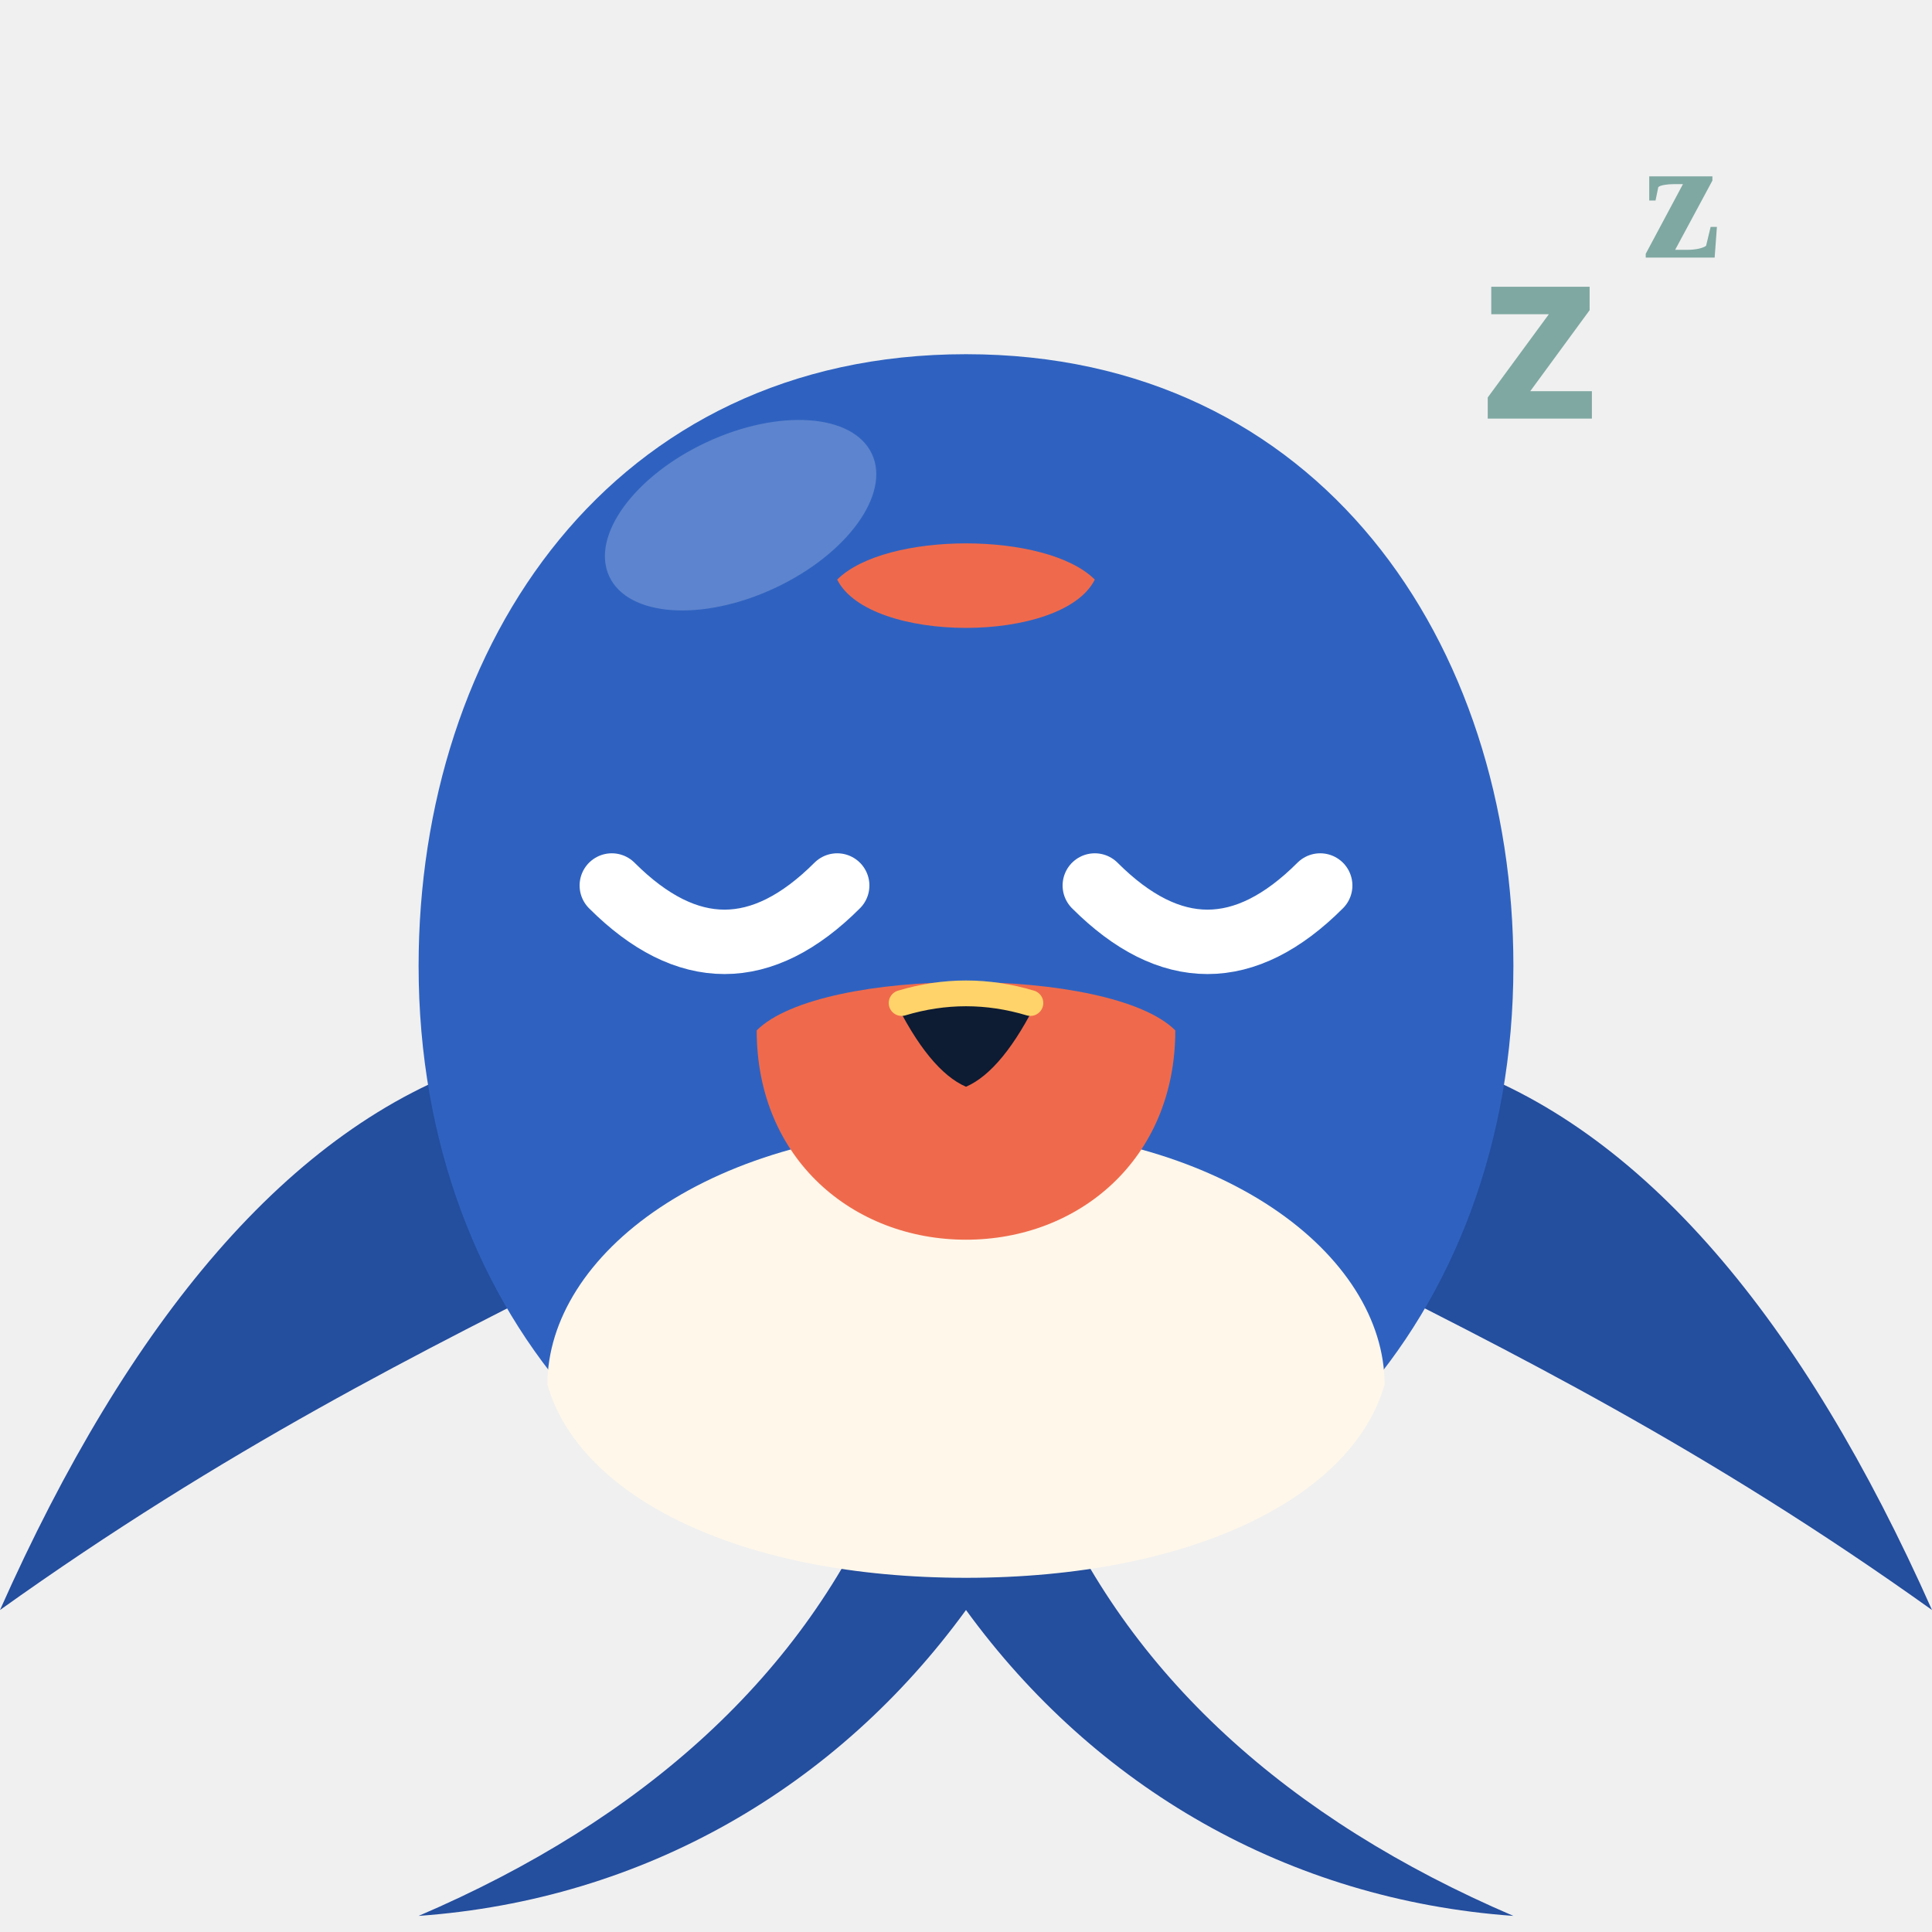
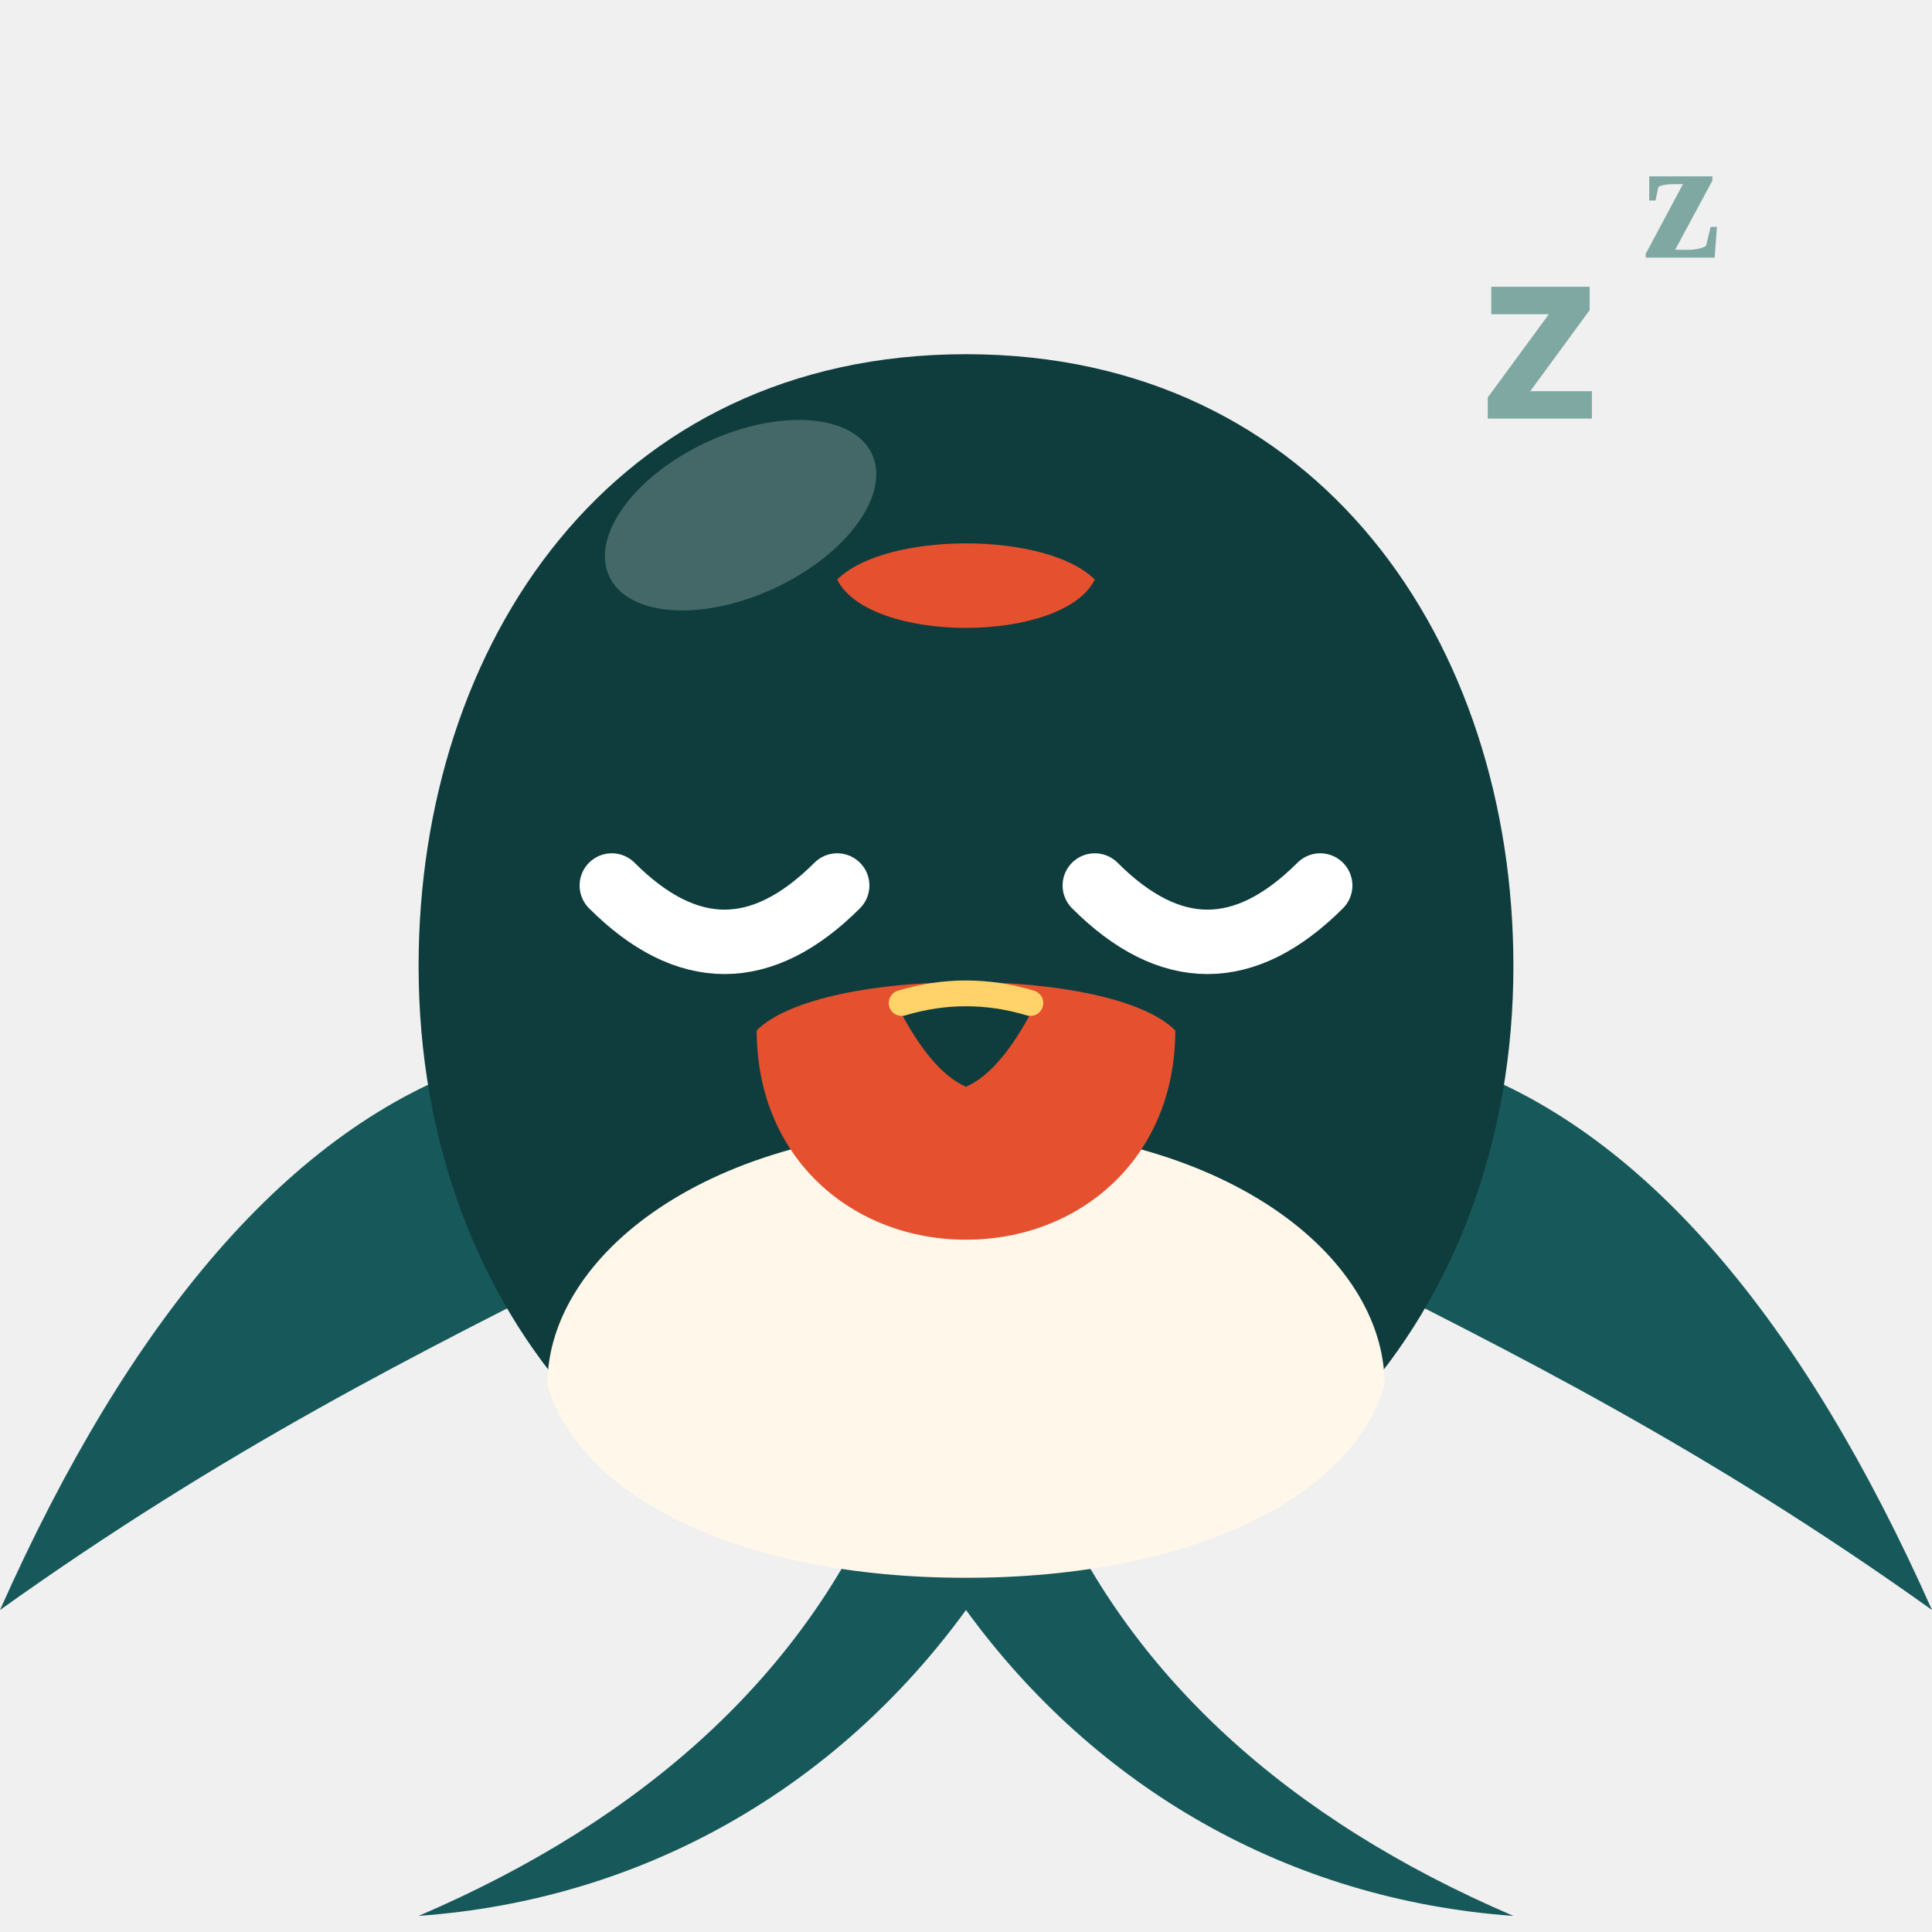
<svg xmlns="http://www.w3.org/2000/svg" width="512" height="512" viewBox="0 0 120 120" role="img" aria-label="Kit – chú én">
  <text x="92" y="26" font-size="15" font-weight="800" fill="#7fa8a2" font-family="Figtree, sans-serif">z</text>
  <text x="102" y="16" font-size="11" font-weight="800" fill="#7fa8a2">z</text>
-   <path d="M55 92 C50 104 40 113 26 119 C40 118 52 111 60 100 C68 111 80 118 94 119 C80 113 70 104 65 92 Z" fill="#244E9E" />
-   <g class="">
-     <path d="M30 66 C18 70 8 82 0 100 C14 90 26 84 38 78 Z" fill="#244E9E" />
+   <path d="M55 92 C50 104 40 113 26 119 C40 118 52 111 60 100 C68 111 80 118 94 119 C80 113 70 104 65 92 Z" fill="#17595A" />
+   <g>
+     <path d="M30 66 C18 70 8 82 0 100 C14 90 26 84 38 78 Z" fill="#17595A" />
  </g>
-   <g class="">
-     <path d="M90 66 C102 70 112 82 120 100 C106 90 94 84 82 78 Z" fill="#244E9E" />
+   <g>
+     <path d="M90 66 C102 70 112 82 120 100 C106 90 94 84 82 78 Z" fill="#17595A" />
  </g>
-   <path d="M60 22 C82 22 94 40 94 60 C94 82 79 98 60 98 C41 98 26 82 26 60 C26 40 38 22 60 22 Z" fill="#2F62C0" />
+   <path d="M60 22 C82 22 94 40 94 60 C94 82 79 98 60 98 C41 98 26 82 26 60 C26 40 38 22 60 22 Z" fill="#0F3D3E" />
  <ellipse cx="46" cy="32" rx="9" ry="5" fill="#fff" opacity=".22" transform="rotate(-25 46 32)" />
  <path d="M60 70 C76 70 86 78 86 86 C84 93 74 98 60 98 C46 98 36 93 34 86 C34 78 44 70 60 70 Z" fill="#FFF7EA" />
-   <path d="M52 36 C55 33 65 33 68 36 C66 40 54 40 52 36 Z" fill="#EF6A4C" />
-   <path d="M47 64 C51 60 69 60 73 64 C73 72 67 77 60 77 C53 77 47 72 47 64 Z" fill="#EF6A4C" />
+   <path d="M52 36 C55 33 65 33 68 36 C66 40 54 40 52 36 Z" fill="#E5502F" />
+   <path d="M47 64 C51 60 69 60 73 64 C73 72 67 77 60 77 C53 77 47 72 47 64 Z" fill="#E5502F" />
  <path d="M38 55 q7 7 14 0" stroke="#fff" stroke-width="4" fill="none" stroke-linecap="round" />
  <path d="M68 55 q7 7 14 0" stroke="#fff" stroke-width="4" fill="none" stroke-linecap="round" />
-   <path d="M55.5 62 q4.5 -2 9 0 q-2.2 4.5 -4.5 5.5 q-2.3 -1 -4.5 -5.5 Z" fill="#0D1B33" />
+   <path d="M55.5 62 q4.5 -2 9 0 q-2.2 4.5 -4.5 5.5 q-2.3 -1 -4.5 -5.5 Z" fill="#0F3D3E" />
  <path d="M56 62.3 q4 -1.2 8 0" stroke="#FFD36A" stroke-width="1.6" fill="none" stroke-linecap="round" />
</svg>
